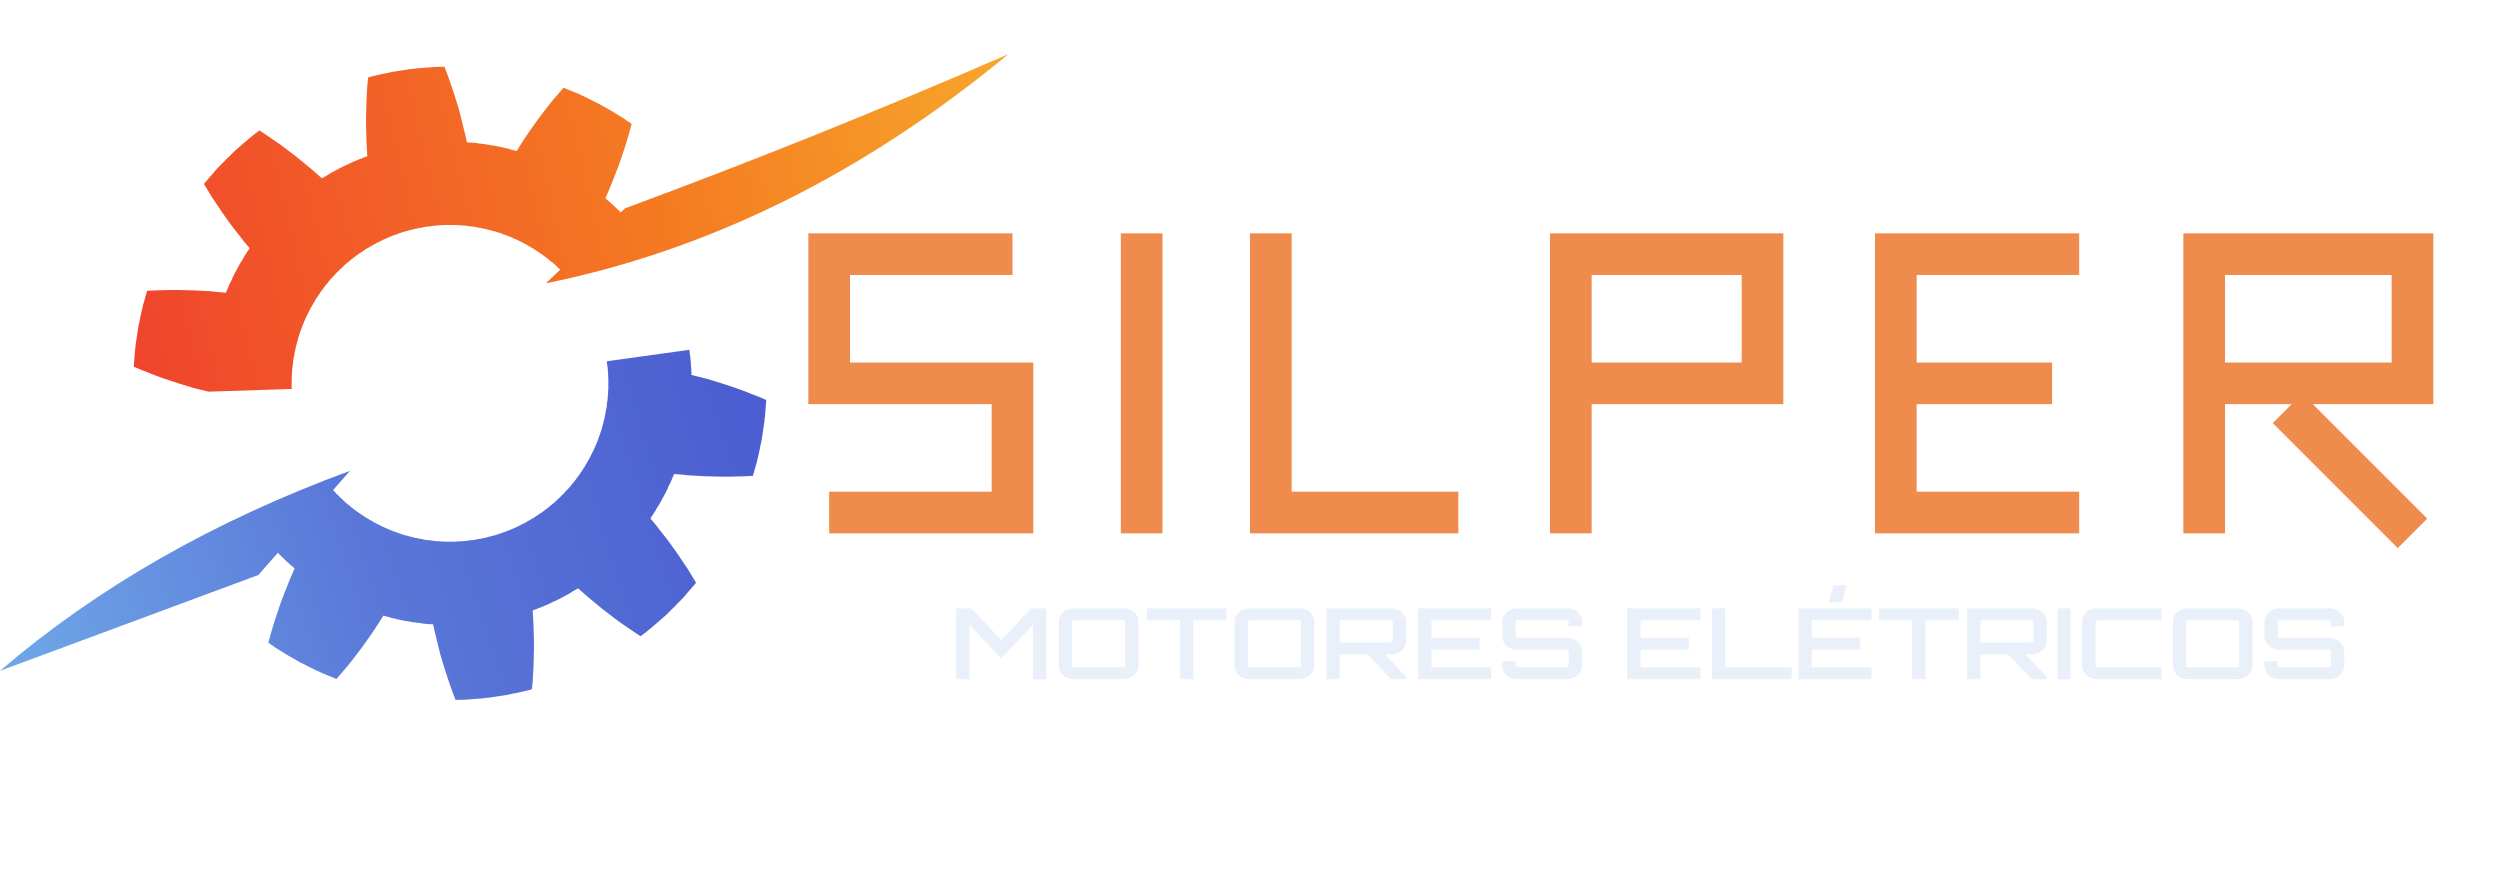
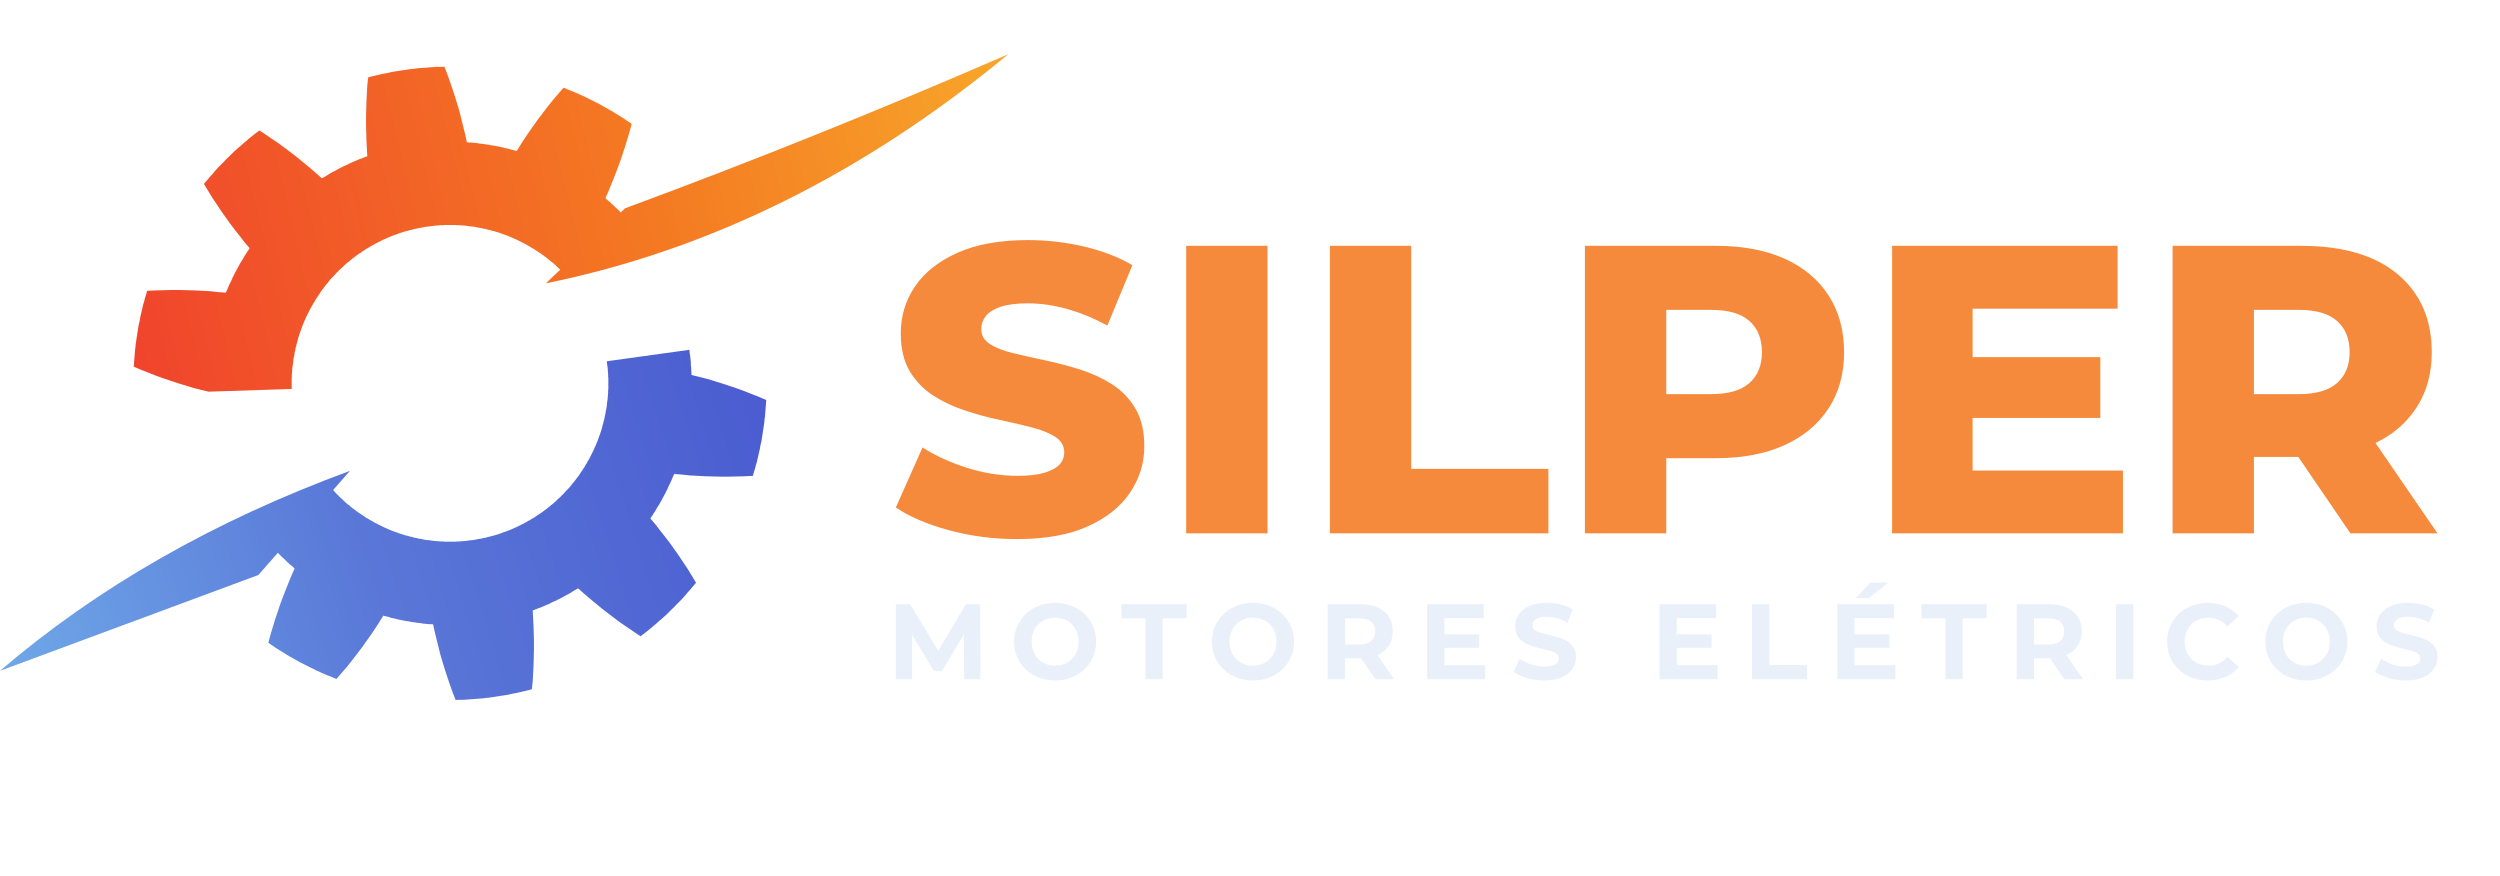
<svg xmlns="http://www.w3.org/2000/svg" viewBox="0 0 1200 420" role="img" aria-label="Silper Motores Elétricos">
  <defs>
    <linearGradient id="o" gradientUnits="userSpaceOnUse" x1="60" y1="140" x2="480" y2="40">
      <stop offset="0" stop-color="#F0452C" />
      <stop offset=".6" stop-color="#F47A22" />
      <stop offset="1" stop-color="#F7A52A" />
    </linearGradient>
    <linearGradient id="b" gradientUnits="userSpaceOnUse" x1="0" y1="320" x2="380" y2="200">
      <stop offset="0" stop-color="#6FA8E8" />
      <stop offset=".45" stop-color="#5A78D8" />
      <stop offset="1" stop-color="#4A5BD0" />
    </linearGradient>
  </defs>
  <path d="M100.1,188.0 L96.4,187.1 L92.8,186.2 L89.2,185.1 L85.6,184.0 L82.0,182.8 L78.4,181.6 L74.8,180.3 L71.3,178.9 L67.7,177.5 L64.2,176.0 L64.3,174.7 L64.4,173.4 L64.5,172.1 L64.6,170.8 L64.7,169.4 L64.8,168.1 L65.0,166.8 L65.1,165.5 L65.3,164.2 L65.5,162.8 L65.7,161.5 L65.9,160.2 L66.1,158.9 L66.3,157.6 L66.5,156.3 L66.8,155.0 L67.1,153.7 L67.3,152.4 L67.6,151.1 L67.9,149.8 L68.2,148.5 L68.5,147.2 L68.8,145.9 L69.2,144.7 L69.5,143.4 L69.9,142.1 L70.3,140.8 L70.6,139.6 L74.5,139.4 L78.3,139.3 L82.1,139.2 L85.9,139.2 L89.7,139.3 L93.5,139.4 L97.2,139.6 L101.0,139.8 L104.7,140.2 L108.4,140.5 L108.8,139.6 L109.2,138.7 L109.6,137.7 L110.0,136.8 L110.4,135.9 L110.9,135.0 L111.3,134.1 L111.7,133.1 L112.2,132.2 L112.6,131.3 L113.1,130.4 L113.6,129.5 L114.1,128.6 L114.5,127.8 L115.0,126.9 L115.5,126.0 L116.1,125.1 L116.6,124.3 L117.1,123.4 L117.6,122.5 L118.2,121.7 L118.7,120.8 L119.3,120.0 L119.8,119.1 L117.4,116.3 L115.1,113.3 L112.8,110.4 L110.5,107.4 L108.3,104.3 L106.1,101.2 L104.0,98.0 L101.9,94.9 L99.9,91.6 L97.9,88.3 L98.7,87.3 L99.6,86.3 L100.4,85.3 L101.3,84.3 L102.2,83.3 L103.0,82.3 L103.9,81.3 L104.8,80.3 L105.7,79.4 L106.7,78.4 L107.6,77.5 L108.5,76.5 L109.5,75.6 L110.4,74.7 L111.4,73.7 L112.3,72.8 L113.3,71.9 L114.3,71.0 L115.3,70.2 L116.3,69.3 L117.3,68.4 L118.3,67.6 L119.3,66.7 L120.3,65.9 L121.4,65.0 L122.4,64.2 L123.5,63.4 L124.5,62.6 L127.7,64.7 L130.9,66.9 L134.0,69.0 L137.1,71.3 L140.1,73.6 L143.1,75.9 L146.0,78.3 L148.9,80.7 L151.7,83.1 L154.5,85.6 L155.4,85.1 L156.3,84.6 L157.1,84.1 L158.0,83.5 L158.9,83.0 L159.8,82.5 L160.6,82.1 L161.5,81.6 L162.4,81.1 L163.3,80.6 L164.2,80.2 L165.1,79.7 L166.1,79.3 L167.0,78.9 L167.9,78.4 L168.8,78.0 L169.7,77.6 L170.7,77.2 L171.6,76.8 L172.5,76.4 L173.5,76.1 L174.4,75.7 L175.4,75.3 L176.3,75.0 L176.1,71.3 L175.9,67.5 L175.8,63.8 L175.7,60.0 L175.7,56.2 L175.8,52.4 L175.9,48.6 L176.1,44.8 L176.3,41.0 L176.7,37.2 L177.9,36.8 L179.2,36.5 L180.5,36.2 L181.8,35.9 L183.1,35.6 L184.4,35.3 L185.7,35.1 L187.0,34.8 L188.3,34.5 L189.6,34.3 L190.9,34.1 L192.2,33.9 L193.5,33.7 L194.8,33.5 L196.2,33.3 L197.5,33.1 L198.8,33.0 L200.1,32.8 L201.4,32.7 L202.8,32.6 L204.1,32.5 L205.4,32.4 L206.7,32.3 L208.0,32.2 L209.4,32.1 L210.7,32.1 L212.0,32.1 L213.3,32.0 L214.7,35.6 L216.0,39.2 L217.2,42.8 L218.4,46.4 L219.5,50.0 L220.6,53.7 L221.5,57.3 L222.4,61.0 L223.3,64.6 L224.1,68.3 L225.1,68.4 L226.1,68.4 L227.1,68.5 L228.1,68.6 L229.1,68.7 L230.1,68.9 L231.1,69.0 L232.1,69.1 L233.1,69.3 L234.1,69.4 L235.1,69.6 L236.1,69.8 L237.1,69.9 L238.1,70.1 L239.1,70.3 L240.1,70.5 L241.1,70.7 L242.1,71.0 L243.1,71.2 L244.1,71.4 L245.0,71.7 L246.0,72.0 L247.0,72.2 L248.0,72.5 L250.0,69.3 L252.0,66.2 L254.1,63.1 L256.3,60.0 L258.5,56.9 L260.8,53.9 L263.1,50.9 L265.5,47.9 L268.0,45.0 L270.5,42.1 L271.7,42.6 L272.9,43.1 L274.2,43.6 L275.4,44.1 L276.6,44.6 L277.8,45.1 L279.0,45.7 L280.2,46.2 L281.4,46.8 L282.6,47.4 L283.8,48.0 L285.0,48.6 L286.2,49.2 L287.4,49.8 L288.5,50.4 L289.7,51.1 L290.8,51.7 L292.0,52.4 L293.1,53.0 L294.3,53.7 L295.4,54.4 L296.5,55.1 L297.7,55.8 L298.8,56.5 L299.9,57.2 L301.0,58.0 L302.1,58.7 L303.2,59.5 L302.2,63.2 L301.1,66.9 L300.0,70.5 L298.8,74.1 L297.6,77.7 L296.3,81.2 L294.9,84.8 L293.5,88.3 L292.1,91.7 L290.6,95.1 L291.3,95.8 L292.1,96.5 L292.9,97.1 L293.6,97.8 L294.4,98.5 L295.1,99.2 L295.8,99.9 L296.6,100.6 L297.3,101.3 L298.0,102.0 L298.7,102.7 L299.4,103.4 L300.1,104.2 L300.8,104.9 L301.5,105.6 L302.2,106.4 L272.5,133.1 L272.0,132.7 L271.6,132.2 L271.1,131.7 L270.7,131.2 L270.2,130.7 L269.7,130.3 L269.3,129.8 L268.8,129.3 L268.3,128.9 L267.8,128.4 L267.3,128.0 L266.9,127.5 L266.4,127.1 L265.9,126.6 L265.4,126.2 L264.9,125.8 L264.3,125.4 L263.8,124.9 L263.3,124.5 L262.8,124.1 L262.3,123.7 L261.7,123.3 L261.2,122.9 L260.7,122.5 L260.1,122.1 L259.6,121.7 L259.0,121.4 L258.5,121.0 L257.9,120.6 L257.4,120.3 L256.8,119.9 L256.3,119.5 L255.7,119.2 L255.1,118.9 L254.6,118.5 L254.0,118.2 L253.4,117.9 L252.8,117.5 L252.3,117.2 L251.7,116.9 L251.1,116.6 L250.5,116.3 L249.9,116.0 L249.3,115.7 L248.7,115.4 L248.1,115.1 L247.5,114.8 L246.9,114.6 L246.3,114.3 L245.7,114.0 L245.1,113.8 L244.5,113.5 L243.9,113.3 L243.2,113.0 L242.6,112.8 L242.0,112.6 L241.4,112.4 L240.7,112.1 L240.1,111.9 L239.5,111.7 L238.9,111.5 L238.2,111.3 L237.6,111.1 L236.9,110.9 L236.3,110.8 L235.7,110.6 L235.0,110.4 L234.4,110.3 L233.7,110.1 L233.1,109.9 L232.4,109.8 L231.8,109.7 L231.2,109.5 L230.5,109.4 L229.8,109.3 L229.2,109.2 L228.5,109.0 L227.9,108.9 L227.2,108.8 L226.6,108.7 L225.9,108.7 L225.3,108.6 L224.6,108.5 L223.9,108.4 L223.3,108.3 L222.6,108.3 L222.0,108.2 L221.3,108.2 L220.6,108.1 L220.0,108.1 L219.3,108.1 L218.7,108.0 L218.0,108.0 L217.3,108.0 L216.7,108.0 L216.0,108.0 L215.3,108.0 L214.7,108.0 L214.0,108.0 L213.3,108.0 L212.7,108.1 L212.0,108.1 L211.4,108.1 L210.7,108.2 L210.0,108.2 L209.4,108.3 L208.7,108.3 L208.1,108.4 L207.4,108.5 L206.7,108.6 L206.1,108.7 L205.4,108.7 L204.8,108.8 L204.1,108.9 L203.5,109.0 L202.8,109.2 L202.2,109.3 L201.5,109.4 L200.8,109.5 L200.2,109.7 L199.6,109.8 L198.9,109.9 L198.3,110.1 L197.6,110.3 L197.0,110.4 L196.3,110.6 L195.7,110.8 L195.1,110.9 L194.4,111.1 L193.8,111.3 L193.1,111.5 L192.5,111.7 L191.9,111.9 L191.3,112.1 L190.6,112.4 L190.0,112.6 L189.4,112.8 L188.8,113.0 L188.1,113.3 L187.5,113.5 L186.9,113.8 L186.3,114.0 L185.7,114.3 L185.1,114.6 L184.5,114.8 L183.9,115.1 L183.3,115.4 L182.7,115.7 L182.1,116.0 L181.5,116.3 L180.9,116.6 L180.3,116.9 L179.7,117.2 L179.2,117.5 L178.6,117.9 L178.0,118.2 L177.4,118.5 L176.9,118.9 L176.3,119.2 L175.7,119.5 L175.2,119.9 L174.6,120.3 L174.1,120.6 L173.5,121.0 L173.0,121.4 L172.4,121.7 L171.9,122.1 L171.3,122.5 L170.8,122.9 L170.3,123.3 L169.7,123.7 L169.2,124.1 L168.7,124.5 L168.2,124.9 L167.7,125.4 L167.1,125.8 L166.6,126.2 L166.1,126.6 L165.6,127.1 L165.1,127.5 L164.7,128.0 L164.2,128.4 L163.7,128.9 L163.2,129.3 L162.7,129.8 L162.3,130.3 L161.8,130.7 L161.3,131.2 L160.9,131.7 L160.4,132.2 L160.0,132.7 L159.5,133.1 L159.1,133.6 L158.6,134.1 L158.2,134.6 L157.8,135.1 L157.4,135.7 L156.9,136.2 L156.5,136.7 L156.1,137.2 L155.7,137.7 L155.3,138.3 L154.9,138.8 L154.5,139.3 L154.1,139.9 L153.7,140.4 L153.4,141.0 L153.0,141.5 L152.6,142.1 L152.3,142.6 L151.9,143.2 L151.5,143.7 L151.2,144.3 L150.9,144.9 L150.5,145.4 L150.2,146.0 L149.9,146.6 L149.5,147.2 L149.2,147.7 L148.9,148.3 L148.6,148.9 L148.3,149.5 L148.0,150.1 L147.7,150.7 L147.4,151.3 L147.1,151.9 L146.8,152.5 L146.6,153.1 L146.3,153.7 L146.0,154.3 L145.8,154.9 L145.5,155.5 L145.3,156.1 L145.0,156.8 L144.8,157.4 L144.6,158.0 L144.4,158.6 L144.1,159.3 L143.9,159.9 L143.7,160.5 L143.5,161.1 L143.3,161.8 L143.1,162.4 L142.9,163.1 L142.8,163.7 L142.6,164.3 L142.4,165.0 L142.3,165.6 L142.1,166.3 L141.9,166.9 L141.8,167.6 L141.7,168.2 L141.5,168.8 L141.4,169.5 L141.3,170.2 L141.2,170.8 L141.0,171.5 L140.9,172.1 L140.8,172.8 L140.7,173.4 L140.7,174.1 L140.6,174.7 L140.5,175.4 L140.4,176.1 L140.3,176.7 L140.3,177.4 L140.2,178.0 L140.2,178.7 L140.1,179.4 L140.1,180.0 L140.1,180.7 L140.0,181.3 L140.0,182.0 L140.0,182.7 L140.0,183.3 L140.0,184.0 L140.0,184.7 L140.0,185.3 L140.0,186.0 L140.0,186.7Z" fill="url(#o)" />
  <path d="M262,136 Q380,112 484,26 Q392,66 300,100 Z" fill="url(#o)" />
  <path d="M330.9,167.9 L331.0,168.9 L331.1,169.9 L331.3,170.9 L331.4,171.9 L331.5,172.9 L331.6,173.9 L331.6,174.9 L331.7,175.9 L331.8,176.9 L331.8,177.9 L331.9,178.9 L331.9,180.0 L335.6,180.9 L339.2,181.8 L342.8,182.9 L346.4,184.0 L350.0,185.2 L353.6,186.4 L357.2,187.7 L360.7,189.1 L364.3,190.5 L367.8,192.0 L367.7,193.3 L367.6,194.6 L367.5,195.9 L367.4,197.2 L367.3,198.6 L367.2,199.9 L367.0,201.2 L366.9,202.5 L366.7,203.8 L366.5,205.2 L366.3,206.5 L366.1,207.8 L365.9,209.1 L365.7,210.4 L365.5,211.7 L365.2,213.0 L364.9,214.3 L364.7,215.6 L364.4,216.9 L364.1,218.2 L363.8,219.5 L363.5,220.8 L363.2,222.1 L362.8,223.3 L362.5,224.6 L362.1,225.9 L361.7,227.2 L361.4,228.4 L357.5,228.6 L353.7,228.7 L349.9,228.8 L346.1,228.8 L342.3,228.7 L338.5,228.6 L334.8,228.4 L331.0,228.2 L327.3,227.8 L323.6,227.5 L323.2,228.4 L322.8,229.3 L322.4,230.3 L322.0,231.2 L321.6,232.1 L321.1,233.0 L320.7,233.9 L320.3,234.9 L319.8,235.8 L319.4,236.7 L318.9,237.6 L318.4,238.5 L317.9,239.4 L317.5,240.2 L317.0,241.1 L316.5,242.0 L315.9,242.9 L315.4,243.7 L314.9,244.6 L314.4,245.5 L313.8,246.3 L313.3,247.2 L312.7,248.0 L312.2,248.9 L314.6,251.7 L316.9,254.7 L319.2,257.6 L321.5,260.6 L323.7,263.7 L325.9,266.8 L328.0,270.0 L330.1,273.1 L332.1,276.4 L334.1,279.7 L333.3,280.7 L332.4,281.7 L331.6,282.7 L330.7,283.7 L329.8,284.7 L329.0,285.7 L328.1,286.7 L327.2,287.7 L326.3,288.6 L325.3,289.6 L324.4,290.5 L323.5,291.5 L322.5,292.4 L321.6,293.3 L320.6,294.3 L319.7,295.2 L318.7,296.1 L317.7,297.0 L316.7,297.8 L315.7,298.7 L314.7,299.6 L313.7,300.4 L312.7,301.3 L311.7,302.1 L310.6,303.0 L309.6,303.8 L308.5,304.6 L307.5,305.4 L304.3,303.3 L301.1,301.1 L298.0,299.0 L294.9,296.7 L291.9,294.4 L288.9,292.1 L286.0,289.7 L283.1,287.3 L280.3,284.9 L277.5,282.4 L276.6,282.9 L275.7,283.4 L274.9,283.9 L274.0,284.5 L273.1,285.0 L272.2,285.5 L271.4,285.9 L270.5,286.4 L269.6,286.9 L268.7,287.4 L267.8,287.8 L266.9,288.3 L265.9,288.7 L265.0,289.1 L264.1,289.6 L263.2,290.0 L262.3,290.4 L261.3,290.8 L260.4,291.2 L259.5,291.6 L258.5,291.9 L257.6,292.3 L256.6,292.7 L255.7,293.0 L255.9,296.7 L256.1,300.5 L256.2,304.2 L256.3,308.0 L256.3,311.8 L256.2,315.6 L256.1,319.4 L255.9,323.2 L255.7,327.0 L255.3,330.8 L254.1,331.2 L252.8,331.5 L251.5,331.8 L250.2,332.1 L248.9,332.4 L247.6,332.7 L246.3,332.9 L245.0,333.2 L243.7,333.5 L242.4,333.7 L241.1,333.9 L239.8,334.1 L238.5,334.3 L237.2,334.5 L235.8,334.7 L234.5,334.9 L233.2,335.0 L231.9,335.2 L230.6,335.3 L229.2,335.4 L227.9,335.5 L226.6,335.6 L225.3,335.7 L224.0,335.8 L222.6,335.9 L221.3,335.9 L220.0,335.9 L218.7,336.0 L217.3,332.4 L216.0,328.8 L214.8,325.2 L213.6,321.6 L212.5,318.0 L211.4,314.3 L210.5,310.7 L209.6,307.0 L208.7,303.4 L207.9,299.7 L206.9,299.6 L205.9,299.6 L204.9,299.5 L203.9,299.4 L202.9,299.3 L201.9,299.1 L200.9,299.0 L199.9,298.9 L198.9,298.7 L197.9,298.6 L196.9,298.4 L195.9,298.2 L194.9,298.1 L193.9,297.9 L192.9,297.7 L191.9,297.5 L190.9,297.3 L189.9,297.0 L188.9,296.8 L187.9,296.6 L187.0,296.3 L186.0,296.0 L185.0,295.8 L184.0,295.5 L182.0,298.7 L180.0,301.8 L177.9,304.9 L175.7,308.0 L173.5,311.1 L171.2,314.1 L168.9,317.1 L166.5,320.1 L164.0,323.0 L161.5,325.9 L160.3,325.4 L159.1,324.9 L157.8,324.4 L156.6,323.9 L155.4,323.4 L154.2,322.9 L153.0,322.3 L151.8,321.8 L150.6,321.2 L149.4,320.6 L148.2,320.0 L147.0,319.4 L145.8,318.8 L144.6,318.2 L143.5,317.6 L142.3,316.9 L141.2,316.3 L140.0,315.6 L138.9,315.0 L137.7,314.3 L136.6,313.6 L135.5,312.9 L134.3,312.2 L133.2,311.5 L132.1,310.8 L131.0,310.0 L129.9,309.3 L128.8,308.5 L129.8,304.8 L130.9,301.1 L132.0,297.5 L133.2,293.9 L134.4,290.3 L135.7,286.8 L137.1,283.2 L138.5,279.7 L139.9,276.3 L141.4,272.9 L140.7,272.2 L139.9,271.5 L139.1,270.9 L138.4,270.2 L137.6,269.5 L136.9,268.8 L136.2,268.1 L135.4,267.4 L134.7,266.7 L134.0,266.0 L133.3,265.3 L132.6,264.6 L131.9,263.8 L131.2,263.1 L130.5,262.4 L129.8,261.6 L129.1,260.9 L128.5,260.1 L127.8,259.3 L127.1,258.6 L126.5,257.8 L125.9,257.0 L125.2,256.2 L124.6,255.4 L156.1,230.8 L156.5,231.3 L156.9,231.8 L157.4,232.3 L157.8,232.9 L158.2,233.4 L158.6,233.9 L159.1,234.4 L159.5,234.9 L160.0,235.3 L160.4,235.8 L160.9,236.3 L161.3,236.8 L161.8,237.3 L162.3,237.7 L162.7,238.2 L163.2,238.7 L163.7,239.1 L164.2,239.6 L164.7,240.0 L165.1,240.5 L165.6,240.9 L166.1,241.4 L166.6,241.8 L167.1,242.2 L167.7,242.6 L168.2,243.1 L168.7,243.5 L169.2,243.9 L169.7,244.3 L170.3,244.7 L170.8,245.1 L171.3,245.5 L171.9,245.9 L172.4,246.3 L173.0,246.6 L173.5,247.0 L174.1,247.4 L174.6,247.7 L175.2,248.1 L175.7,248.5 L176.3,248.8 L176.9,249.1 L177.4,249.5 L178.0,249.8 L178.6,250.1 L179.2,250.5 L179.7,250.8 L180.3,251.1 L180.9,251.4 L181.5,251.7 L182.1,252.0 L182.7,252.3 L183.3,252.6 L183.9,252.9 L184.5,253.2 L185.1,253.4 L185.7,253.7 L186.3,254.0 L186.9,254.2 L187.5,254.5 L188.1,254.7 L188.8,255.0 L189.4,255.2 L190.0,255.4 L190.6,255.6 L191.3,255.9 L191.9,256.1 L192.5,256.3 L193.1,256.5 L193.8,256.7 L194.4,256.9 L195.1,257.1 L195.7,257.2 L196.3,257.4 L197.0,257.6 L197.6,257.7 L198.3,257.9 L198.9,258.1 L199.6,258.2 L200.2,258.3 L200.8,258.5 L201.5,258.6 L202.2,258.7 L202.8,258.8 L203.5,259.0 L204.1,259.1 L204.8,259.2 L205.4,259.3 L206.1,259.3 L206.7,259.4 L207.4,259.5 L208.1,259.6 L208.7,259.7 L209.4,259.7 L210.0,259.8 L210.7,259.8 L211.4,259.9 L212.0,259.9 L212.7,259.9 L213.3,260.0 L214.0,260.0 L214.7,260.0 L215.3,260.0 L216.0,260.0 L216.7,260.0 L217.3,260.0 L218.0,260.0 L218.7,260.0 L219.3,259.9 L220.0,259.9 L220.6,259.9 L221.3,259.8 L222.0,259.8 L222.6,259.7 L223.3,259.7 L223.9,259.6 L224.6,259.5 L225.3,259.4 L225.9,259.3 L226.6,259.3 L227.2,259.2 L227.9,259.1 L228.5,259.0 L229.2,258.8 L229.8,258.7 L230.5,258.6 L231.2,258.5 L231.8,258.3 L232.4,258.2 L233.1,258.1 L233.7,257.9 L234.4,257.7 L235.0,257.6 L235.7,257.4 L236.3,257.2 L236.9,257.1 L237.6,256.9 L238.2,256.7 L238.9,256.5 L239.5,256.3 L240.1,256.1 L240.7,255.9 L241.4,255.6 L242.0,255.4 L242.6,255.2 L243.2,255.0 L243.9,254.7 L244.5,254.5 L245.1,254.2 L245.7,254.0 L246.3,253.7 L246.9,253.4 L247.5,253.2 L248.1,252.9 L248.7,252.6 L249.3,252.3 L249.9,252.0 L250.5,251.7 L251.1,251.4 L251.7,251.1 L252.3,250.8 L252.8,250.5 L253.4,250.1 L254.0,249.8 L254.6,249.5 L255.1,249.1 L255.7,248.8 L256.3,248.5 L256.8,248.1 L257.4,247.7 L257.9,247.4 L258.5,247.0 L259.0,246.6 L259.6,246.3 L260.1,245.9 L260.7,245.5 L261.2,245.1 L261.7,244.7 L262.3,244.3 L262.8,243.9 L263.3,243.5 L263.8,243.1 L264.3,242.6 L264.9,242.2 L265.4,241.8 L265.9,241.4 L266.4,240.9 L266.9,240.5 L267.3,240.0 L267.8,239.6 L268.3,239.1 L268.8,238.7 L269.3,238.2 L269.7,237.7 L270.2,237.3 L270.7,236.8 L271.1,236.3 L271.6,235.8 L272.0,235.3 L272.5,234.9 L272.9,234.4 L273.4,233.9 L273.8,233.4 L274.2,232.9 L274.6,232.3 L275.1,231.8 L275.5,231.3 L275.9,230.8 L276.3,230.3 L276.7,229.7 L277.1,229.2 L277.5,228.7 L277.9,228.1 L278.3,227.6 L278.6,227.0 L279.0,226.5 L279.4,225.9 L279.7,225.4 L280.1,224.8 L280.5,224.3 L280.8,223.7 L281.1,223.1 L281.5,222.6 L281.8,222.0 L282.1,221.4 L282.5,220.8 L282.8,220.3 L283.1,219.7 L283.4,219.1 L283.7,218.5 L284.0,217.9 L284.3,217.3 L284.6,216.7 L284.9,216.1 L285.2,215.5 L285.4,214.9 L285.7,214.3 L286.0,213.7 L286.2,213.1 L286.5,212.5 L286.7,211.9 L287.0,211.2 L287.2,210.6 L287.4,210.0 L287.6,209.4 L287.9,208.7 L288.1,208.1 L288.3,207.5 L288.5,206.9 L288.7,206.2 L288.9,205.6 L289.1,204.9 L289.2,204.3 L289.4,203.7 L289.6,203.0 L289.7,202.4 L289.9,201.7 L290.1,201.1 L290.2,200.4 L290.3,199.8 L290.5,199.2 L290.6,198.5 L290.7,197.8 L290.8,197.2 L291.0,196.5 L291.1,195.9 L291.2,195.2 L291.3,194.6 L291.3,193.9 L291.4,193.3 L291.5,192.6 L291.6,191.9 L291.7,191.3 L291.7,190.6 L291.8,190.0 L291.8,189.3 L291.9,188.6 L291.9,188.0 L291.9,187.3 L292.0,186.7 L292.0,186.0 L292.0,185.3 L292.0,184.7 L292.0,184.0 L292.0,183.3 L292.0,182.7 L292.0,182.0 L292.0,181.3 L291.9,180.7 L291.9,180.0 L291.9,179.4 L291.8,178.7 L291.8,178.0 L291.7,177.4 L291.7,176.7 L291.6,176.1 L291.5,175.4 L291.4,174.7 L291.3,174.1 L291.3,173.4Z" fill="url(#b)" />
  <path d="M168,226 Q70,262 0,322 Q70,296 124,276 Z" fill="url(#b)" />
-   <path d="M486 122H398V184H486V246H398M548 112V256M610 112V246H700M754 256V122H846V184H754M998 122H910V246H998M910 184H985M1058 256V122H1158V184H1058M1098 196L1158 256" fill="none" stroke="#EF8B4C" stroke-width="20" stroke-linejoin="miter" />
-   <path d="M458.977 326.0V292.0H466.26L480.613 307.206L494.913 292.0H502.25V326.0H495.817V299.933L480.613 316.036L465.356 299.981V326.0ZM515.38 326.0Q513.413 326.0 511.765 325.15Q510.117 324.3 509.16 322.836Q508.203 321.372 508.203 319.625V298.375Q508.203 296.628 509.16 295.164Q510.117 293.7 511.765 292.85Q513.413 292.0 515.38 292.0H539.302Q541.269 292.0 542.891 292.85Q544.512 293.7 545.495 295.164Q546.479 296.628 546.479 298.375V319.625Q546.479 321.372 545.495 322.836Q544.512 324.3 542.891 325.15Q541.269 326.0 539.302 326.0ZM515.54 320.286H539.036Q539.462 320.286 539.754 320.05Q540.047 319.814 540.047 319.436V298.564Q540.047 298.186 539.754 297.95Q539.462 297.714 539.036 297.714H515.54Q515.167 297.714 514.875 297.95Q514.583 298.186 514.583 298.564V319.436Q514.583 319.814 514.875 320.05Q515.167 320.286 515.54 320.286ZM566.361 326.0V297.714H550.413V292.0H588.688V297.714H572.793V326.0ZM599.746 326.0Q597.779 326.0 596.131 325.15Q594.483 324.3 593.526 322.836Q592.569 321.372 592.569 319.625V298.375Q592.569 296.628 593.526 295.164Q594.483 293.7 596.131 292.85Q597.779 292.0 599.746 292.0H623.668Q625.635 292.0 627.256 292.85Q628.877 293.7 629.861 295.164Q630.844 296.628 630.844 298.375V319.625Q630.844 321.372 629.861 322.836Q628.877 324.3 627.256 325.15Q625.635 326.0 623.668 326.0ZM599.905 320.286H623.402Q623.827 320.286 624.12 320.05Q624.412 319.814 624.412 319.436V298.564Q624.412 298.186 624.12 297.95Q623.827 297.714 623.402 297.714H599.905Q599.533 297.714 599.241 297.95Q598.948 298.186 598.948 298.564V319.436Q598.948 319.814 599.241 320.05Q599.533 320.286 599.905 320.286ZM667.631 326.0 656.415 314.1 643.071 314.147V326.0H636.692V292.047H667.791Q669.758 292.047 671.379 292.921Q673.001 293.794 673.984 295.235Q674.967 296.675 674.967 298.422V307.772Q674.967 309.472 673.984 310.936Q673.001 312.4 671.379 313.25Q669.758 314.1 667.791 314.1H664.761L674.808 324.678V326.0ZM644.028 308.386H667.525Q667.95 308.386 668.243 308.15Q668.535 307.914 668.535 307.536V298.564Q668.535 298.233 668.243 297.974Q667.95 297.714 667.525 297.714H644.028Q643.656 297.714 643.364 297.974Q643.071 298.233 643.071 298.564V307.536Q643.071 307.914 643.364 308.15Q643.656 308.386 644.028 308.386ZM680.656 326.0V292.0H715.795V297.714H687.088V306.119H710.213V311.881H687.088V320.286H715.795V326.0ZM728.234 326.0Q726.267 326.0 724.646 325.15Q723.024 324.3 722.068 322.836Q721.111 321.372 721.111 319.625V317.358H727.49V319.436Q727.49 319.814 727.756 320.05Q728.022 320.286 728.447 320.286H751.944Q752.369 320.286 752.661 320.05Q752.954 319.814 752.954 319.436V312.683Q752.954 312.353 752.661 312.117Q752.369 311.881 751.944 311.881H728.234Q726.267 311.881 724.646 311.007Q723.024 310.133 722.068 308.693Q721.111 307.253 721.111 305.506V298.375Q721.111 296.628 722.068 295.164Q723.024 293.7 724.646 292.85Q726.267 292.0 728.234 292.0H752.209Q754.176 292.0 755.798 292.85Q757.419 293.7 758.403 295.164Q759.386 296.628 759.386 298.375V300.642H752.954V298.564Q752.954 298.186 752.661 297.95Q752.369 297.714 751.944 297.714H728.447Q728.022 297.714 727.756 297.95Q727.49 298.186 727.49 298.564V305.317Q727.49 305.647 727.756 305.883Q728.022 306.119 728.447 306.119H752.209Q754.176 306.119 755.798 306.993Q757.419 307.867 758.403 309.307Q759.386 310.747 759.386 312.494V319.625Q759.386 321.372 758.403 322.836Q757.419 324.3 755.798 325.15Q754.176 326.0 752.209 326.0ZM781.076 326.0V292.0H816.215V297.714H787.508V306.119H810.633V311.881H787.508V320.286H816.215V326.0ZM821.743 326.0V291.953H828.122V320.286H860.019V326.0ZM863.208 326.0V292.0H898.347V297.714H869.641V306.119H892.765V311.881H869.641V320.286H898.347V326.0ZM877.721 289.167 880.06 280.997H886.439L884.153 289.167ZM917.857 326.0V297.714H901.909V292.0H940.184V297.714H924.29V326.0ZM975.111 326.0 963.894 314.1 950.551 314.147V326.0H944.172V292.047H975.27Q977.237 292.047 978.859 292.921Q980.48 293.794 981.463 295.235Q982.447 296.675 982.447 298.422V307.772Q982.447 309.472 981.463 310.936Q980.48 312.4 978.859 313.25Q977.237 314.1 975.27 314.1H972.24L982.287 324.678V326.0ZM951.508 308.386H975.005Q975.43 308.386 975.722 308.15Q976.015 307.914 976.015 307.536V298.564Q976.015 298.233 975.722 297.974Q975.43 297.714 975.005 297.714H951.508Q951.136 297.714 950.843 297.974Q950.551 298.233 950.551 298.564V307.536Q950.551 307.914 950.843 308.15Q951.136 308.386 951.508 308.386ZM987.604 326.0V292.0H993.93V326.0ZM1006.582 326.0Q1004.615 326.0 1002.967 325.15Q1001.319 324.3 1000.362 322.836Q999.405 321.372 999.405 319.625V298.375Q999.405 296.628 1000.362 295.164Q1001.319 293.7 1002.967 292.85Q1004.615 292.0 1006.582 292.0H1037.574V297.714H1007.698Q1006.848 297.714 1006.316 298.163Q1005.784 298.611 1005.784 299.367V318.633Q1005.784 319.389 1006.316 319.837Q1006.848 320.286 1007.698 320.286H1037.574V326.0ZM1050.173 326.0Q1048.206 326.0 1046.558 325.15Q1044.91 324.3 1043.953 322.836Q1042.997 321.372 1042.997 319.625V298.375Q1042.997 296.628 1043.953 295.164Q1044.91 293.7 1046.558 292.85Q1048.206 292.0 1050.173 292.0H1074.095Q1076.062 292.0 1077.684 292.85Q1079.305 293.7 1080.289 295.164Q1081.272 296.628 1081.272 298.375V319.625Q1081.272 321.372 1080.289 322.836Q1079.305 324.3 1077.684 325.15Q1076.062 326.0 1074.095 326.0ZM1050.333 320.286H1073.83Q1074.255 320.286 1074.547 320.05Q1074.84 319.814 1074.84 319.436V298.564Q1074.84 298.186 1074.547 297.95Q1074.255 297.714 1073.83 297.714H1050.333Q1049.961 297.714 1049.668 297.95Q1049.376 298.186 1049.376 298.564V319.436Q1049.376 319.814 1049.668 320.05Q1049.961 320.286 1050.333 320.286ZM1094.084 326.0Q1092.117 326.0 1090.495 325.15Q1088.874 324.3 1087.917 322.836Q1086.96 321.372 1086.96 319.625V317.358H1093.339V319.436Q1093.339 319.814 1093.605 320.05Q1093.871 320.286 1094.296 320.286H1117.793Q1118.218 320.286 1118.511 320.05Q1118.803 319.814 1118.803 319.436V312.683Q1118.803 312.353 1118.511 312.117Q1118.218 311.881 1117.793 311.881H1094.084Q1092.117 311.881 1090.495 311.007Q1088.874 310.133 1087.917 308.693Q1086.96 307.253 1086.96 305.506V298.375Q1086.96 296.628 1087.917 295.164Q1088.874 293.7 1090.495 292.85Q1092.117 292.0 1094.084 292.0H1118.059Q1120.026 292.0 1121.647 292.85Q1123.269 293.7 1124.252 295.164Q1125.236 296.628 1125.236 298.375V300.642H1118.803V298.564Q1118.803 298.186 1118.511 297.95Q1118.218 297.714 1117.793 297.714H1094.296Q1093.871 297.714 1093.605 297.95Q1093.339 298.186 1093.339 298.564V305.317Q1093.339 305.647 1093.605 305.883Q1093.871 306.119 1094.296 306.119H1118.059Q1120.026 306.119 1121.647 306.993Q1123.269 307.867 1124.252 309.307Q1125.236 310.747 1125.236 312.494V319.625Q1125.236 321.372 1124.252 322.836Q1123.269 324.3 1121.647 325.15Q1120.026 326.0 1118.059 326.0Z" fill="#EAF0FA" />
+   <path d="M488.16 258.76Q471.20 258.76 455.53 254.52Q439.86 250.28 430 243.58L442.81 214.80Q452.08 220.71 464.20 224.56Q476.33 228.40 488.35 228.40Q496.44 228.40 501.37 226.92Q506.29 225.44 508.56 222.98Q510.83 220.51 510.83 217.16Q510.83 212.43 506.49 209.67Q502.15 206.91 495.25 205.14Q488.35 203.36 479.98 201.59Q471.60 199.81 463.22 197.05Q454.84 194.29 447.94 189.86Q441.04 185.42 436.70 178.23Q432.37 171.03 432.37 159.99Q432.37 147.57 439.17 137.52Q445.97 127.46 459.57 121.35Q473.17 115.24 493.48 115.24Q507.08 115.24 520.19 118.30Q533.30 121.35 543.55 127.27L531.53 156.25Q521.67 150.92 512.01 148.26Q502.35 145.60 493.28 145.60Q485.20 145.60 480.27 147.28Q475.34 148.95 473.17 151.71Q471.01 154.47 471.01 158.02Q471.01 162.55 475.24 165.22Q479.48 167.88 486.48 169.55Q493.48 171.23 501.86 173Q510.24 174.78 518.62 177.44Q526.99 180.10 533.89 184.54Q540.79 188.97 545.03 196.17Q549.27 203.36 549.27 214.21Q549.27 226.23 542.47 236.38Q535.67 246.54 522.16 252.65Q508.66 258.76 488.16 258.76M608.40 256L569.37 256L569.37 118L608.40 118M743.23 256L638.35 256L638.35 118L677.38 118L677.38 225.05L743.23 225.05M799.80 256L760.76 256L760.76 118L823.85 118Q842.77 118 856.47 124.11Q870.18 130.22 877.67 141.76Q885.16 153.29 885.16 169.06Q885.16 184.63 877.67 196.07Q870.18 207.50 856.47 213.71Q842.77 219.92 823.85 219.92L799.80 219.92L799.80 256M799.80 148.75L799.80 189.17L821.48 189.17Q833.70 189.17 839.72 183.85Q845.73 178.52 845.73 169.06Q845.73 159.40 839.72 154.08Q833.70 148.75 821.48 148.75M1019 256L908.21 256L908.21 118L1016.44 118L1016.44 148.16L946.85 148.16L946.85 171.43L1008.16 171.43L1008.16 200.60L946.85 200.60L946.85 225.84L1019 225.84M1081.88 256L1042.84 256L1042.84 118L1104.55 118Q1134.71 118 1150.98 131.70Q1167.24 145.40 1167.24 169.06Q1167.24 184.63 1159.75 195.87Q1152.65 206.71 1140.23 212.63L1170 256L1128.21 256L1103.17 219.33L1081.88 219.33L1081.88 256M1081.88 148.75L1081.88 189.17L1103.56 189.17Q1115.79 189.17 1121.80 183.85Q1127.81 178.52 1127.81 169.06Q1127.81 159.40 1121.80 154.08Q1115.79 148.75 1103.56 148.75" fill="#F58A3C" />
+   <path d="M437.82 326L430 326L430 290L436.89 290L450.37 312.37L463.63 290L470.47 290L470.58 326L462.76 326L462.71 304.40L452.11 322.19L448.36 322.19L437.82 304.86M506.50 326.62Q502.23 326.62 498.60 325.23Q494.98 323.84 492.33 321.32Q489.68 318.80 488.21 315.41Q486.75 312.01 486.75 308Q486.75 303.99 488.21 300.59Q489.68 297.20 492.35 294.68Q495.03 292.16 498.63 290.77Q502.23 289.38 506.45 289.38Q510.71 289.38 514.29 290.77Q517.86 292.16 520.51 294.68Q523.16 297.20 524.65 300.57Q526.14 303.94 526.14 308Q526.14 312.01 524.65 315.43Q523.16 318.85 520.51 321.35Q517.86 323.84 514.29 325.23Q510.71 326.62 506.50 326.62M506.45 319.52Q508.86 319.52 510.89 318.70Q512.93 317.87 514.47 316.33Q516.01 314.79 516.86 312.68Q517.71 310.57 517.71 308Q517.71 305.43 516.86 303.32Q516.01 301.21 514.49 299.67Q512.98 298.13 510.92 297.30Q508.86 296.48 506.45 296.48Q504.03 296.48 502 297.30Q499.97 298.13 498.42 299.67Q496.88 301.21 496.03 303.32Q495.18 305.43 495.18 308Q495.18 310.52 496.03 312.65Q496.88 314.79 498.40 316.33Q499.91 317.87 501.97 318.70Q504.03 319.52 506.45 319.52M558.10 326L549.77 326L549.77 296.79L538.25 296.79L538.25 290L569.62 290L569.62 296.79L558.10 296.79M601.48 326.62Q597.21 326.62 593.58 325.23Q589.96 323.84 587.31 321.32Q584.66 318.80 583.19 315.41Q581.73 312.01 581.73 308Q581.73 303.99 583.19 300.59Q584.66 297.20 587.33 294.68Q590.01 292.16 593.61 290.77Q597.21 289.38 601.43 289.38Q605.69 289.38 609.27 290.77Q612.84 292.16 615.49 294.68Q618.14 297.20 619.63 300.57Q621.12 303.94 621.12 308Q621.12 312.01 619.63 315.43Q618.14 318.85 615.49 321.35Q612.84 323.84 609.27 325.23Q605.69 326.62 601.48 326.62M601.43 319.52Q603.84 319.52 605.88 318.70Q607.91 317.87 609.45 316.33Q610.99 314.79 611.84 312.68Q612.69 310.57 612.69 308Q612.69 305.43 611.84 303.32Q610.99 301.21 609.48 299.67Q607.96 298.13 605.90 297.30Q603.84 296.48 601.43 296.48Q599.01 296.48 596.98 297.30Q594.95 298.13 593.40 299.67Q591.86 301.21 591.01 303.32Q590.16 305.43 590.16 308Q590.16 310.52 591.01 312.65Q591.86 314.79 593.38 316.33Q594.89 317.87 596.95 318.70Q599.01 319.52 601.43 319.52M645.63 326L637.29 326L637.29 290L652.67 290Q660.18 290 664.35 293.47Q668.51 296.94 668.51 303.06Q668.51 307.07 666.61 309.98Q664.71 312.89 661.21 314.43Q661.16 314.43 661.16 314.48L669.18 326L660.18 326L653.29 315.97Q653.08 315.97 652.88 315.97L645.63 315.97L645.63 326M645.63 296.79L645.63 309.34L652.41 309.34Q656.27 309.34 658.17 307.67Q660.08 305.99 660.08 303.06Q660.08 300.08 658.17 298.43Q656.27 296.79 652.41 296.79M712.86 326L684.99 326L684.99 290L712.20 290L712.20 296.69L693.27 296.69L693.27 304.50L709.98 304.50L709.98 310.98L693.27 310.98L693.27 319.31L712.86 319.31M741.22 326.62Q736.90 326.62 732.94 325.46Q728.98 324.30 726.57 322.45L729.40 316.18Q731.71 317.82 734.87 318.88Q738.04 319.93 741.28 319.93Q743.74 319.93 745.26 319.44Q746.78 318.95 747.50 318.08Q748.22 317.21 748.22 316.07Q748.22 314.63 747.09 313.79Q745.96 312.94 744.10 312.40Q742.25 311.86 740.02 311.37Q737.78 310.88 735.54 310.16Q733.30 309.44 731.45 308.31Q729.60 307.18 728.44 305.33Q727.29 303.47 727.29 300.59Q727.29 297.51 728.96 294.96Q730.63 292.42 734 290.90Q737.37 289.38 742.46 289.38Q745.85 289.38 749.14 290.18Q752.44 290.98 754.96 292.57L752.38 298.90Q749.86 297.46 747.34 296.76Q744.82 296.07 742.41 296.07Q739.99 296.07 738.45 296.63Q736.90 297.20 736.24 298.10Q735.57 299 735.57 300.18Q735.57 301.57 736.70 302.42Q737.83 303.27 739.68 303.78Q741.53 304.30 743.77 304.81Q746.01 305.33 748.24 305.99Q750.48 306.66 752.33 307.79Q754.18 308.93 755.34 310.78Q756.50 312.63 756.50 315.46Q756.50 318.49 754.80 321.01Q753.10 323.53 749.74 325.07Q746.37 326.62 741.22 326.62M824.43 326L796.55 326L796.55 290L823.76 290L823.76 296.69L804.83 296.69L804.83 304.50L821.55 304.50L821.55 310.98L804.83 310.98L804.83 319.31L824.43 319.31M867.34 326L840.96 326L840.96 290L849.29 290L849.29 319.21L867.34 319.21M909.79 326L881.92 326L881.92 290L909.12 290L909.12 296.69L890.20 296.69L890.20 304.50L906.91 304.50L906.91 310.98L890.20 310.98L890.20 319.31L909.79 319.31L909.79 326M897.09 287.07L890.82 287.07L897.76 279.66L906.40 279.66M942.11 326L933.78 326L933.78 296.79L922.26 296.79L922.26 290L953.63 290L953.63 296.79L942.11 296.79M976.33 326L968 326L968 290L983.38 290Q990.89 290 995.05 293.47Q999.22 296.94 999.22 303.06Q999.22 307.07 997.32 309.98Q995.41 312.89 991.92 314.43Q991.87 314.43 991.87 314.48L999.89 326L990.89 326L984 315.97Q983.79 315.97 983.59 315.97L976.33 315.97L976.33 326M976.33 296.79L976.33 309.34L983.12 309.34Q986.98 309.34 988.88 307.67Q990.79 305.99 990.79 303.06Q990.79 300.08 988.88 298.43Q986.98 296.79 983.12 296.79M1024.03 326L1015.70 326L1015.70 290L1024.03 290M1059.69 326.62Q1055.53 326.62 1051.95 325.25Q1048.38 323.89 1045.76 321.37Q1043.13 318.85 1041.67 315.46Q1040.20 312.06 1040.20 308Q1040.20 303.94 1041.67 300.54Q1043.13 297.15 1045.78 294.63Q1048.43 292.11 1051.98 290.75Q1055.53 289.38 1059.74 289.38Q1064.42 289.38 1068.20 291Q1071.98 292.62 1074.56 295.76L1069.21 300.70Q1067.36 298.59 1065.09 297.53Q1062.83 296.48 1060.16 296.48Q1057.64 296.48 1055.53 297.30Q1053.42 298.13 1051.88 299.67Q1050.33 301.21 1049.48 303.32Q1048.64 305.43 1048.64 308Q1048.64 310.57 1049.48 312.68Q1050.33 314.79 1051.88 316.33Q1053.42 317.87 1055.53 318.70Q1057.64 319.52 1060.16 319.52Q1062.83 319.52 1065.09 318.47Q1067.36 317.41 1069.21 315.25L1074.56 320.19Q1071.98 323.33 1068.20 324.97Q1064.42 326.62 1059.69 326.62M1107.08 326.62Q1102.81 326.62 1099.19 325.23Q1095.56 323.84 1092.91 321.32Q1090.26 318.80 1088.80 315.41Q1087.33 312.01 1087.33 308Q1087.33 303.99 1088.80 300.59Q1090.26 297.20 1092.94 294.68Q1095.61 292.16 1099.21 290.77Q1102.81 289.38 1107.03 289.38Q1111.30 289.38 1114.87 290.77Q1118.45 292.16 1121.09 294.68Q1123.74 297.20 1125.23 300.57Q1126.73 303.94 1126.73 308Q1126.73 312.01 1125.23 315.43Q1123.74 318.85 1121.09 321.35Q1118.45 323.84 1114.87 325.23Q1111.30 326.62 1107.08 326.62M1107.03 319.52Q1109.45 319.52 1111.48 318.70Q1113.51 317.87 1115.05 316.33Q1116.59 314.79 1117.44 312.68Q1118.29 310.57 1118.29 308Q1118.29 305.43 1117.44 303.32Q1116.59 301.21 1115.08 299.67Q1113.56 298.13 1111.50 297.30Q1109.45 296.48 1107.03 296.48Q1104.61 296.48 1102.58 297.30Q1100.55 298.13 1099.01 299.67Q1097.46 301.21 1096.61 303.32Q1095.77 305.43 1095.77 308Q1095.77 310.52 1096.61 312.65Q1097.46 314.79 1098.98 316.33Q1100.50 317.87 1102.55 318.70Q1104.61 319.52 1107.03 319.52M1154.73 326.62Q1150.41 326.62 1146.45 325.46Q1142.49 324.30 1140.07 322.45L1142.90 316.18Q1145.21 317.82 1148.37 318.88Q1151.54 319.93 1154.78 319.93Q1157.25 319.93 1158.76 319.44Q1160.28 318.95 1161 318.08Q1161.72 317.21 1161.72 316.07Q1161.72 314.63 1160.59 313.79Q1159.46 312.94 1157.61 312.40Q1155.75 311.86 1153.52 311.37Q1151.28 310.88 1149.04 310.16Q1146.81 309.44 1144.95 308.31Q1143.10 307.18 1141.95 305.33Q1140.79 303.47 1140.79 300.59Q1140.79 297.51 1142.46 294.96Q1144.13 292.42 1147.50 290.90Q1150.87 289.38 1155.96 289.38Q1159.35 289.38 1162.65 290.18Q1165.94 290.98 1168.46 292.57L1165.89 298.90Q1163.37 297.46 1160.85 296.76Q1158.33 296.07 1155.91 296.07Q1153.49 296.07 1151.95 296.63Q1150.41 297.20 1149.74 298.10Q1149.07 299 1149.07 300.18Q1149.07 301.57 1150.20 302.42Q1151.33 303.27 1153.18 303.78Q1155.03 304.30 1157.27 304.81Q1159.51 305.33 1161.75 305.99Q1163.98 306.66 1165.83 307.79Q1167.69 308.93 1168.84 310.78Q1170 312.63 1170 315.46Q1170 318.49 1168.30 321.01Q1166.61 323.53 1163.24 325.07Q1159.87 326.62 1154.73 326.62" fill="#EAF0FA" />
</svg>
